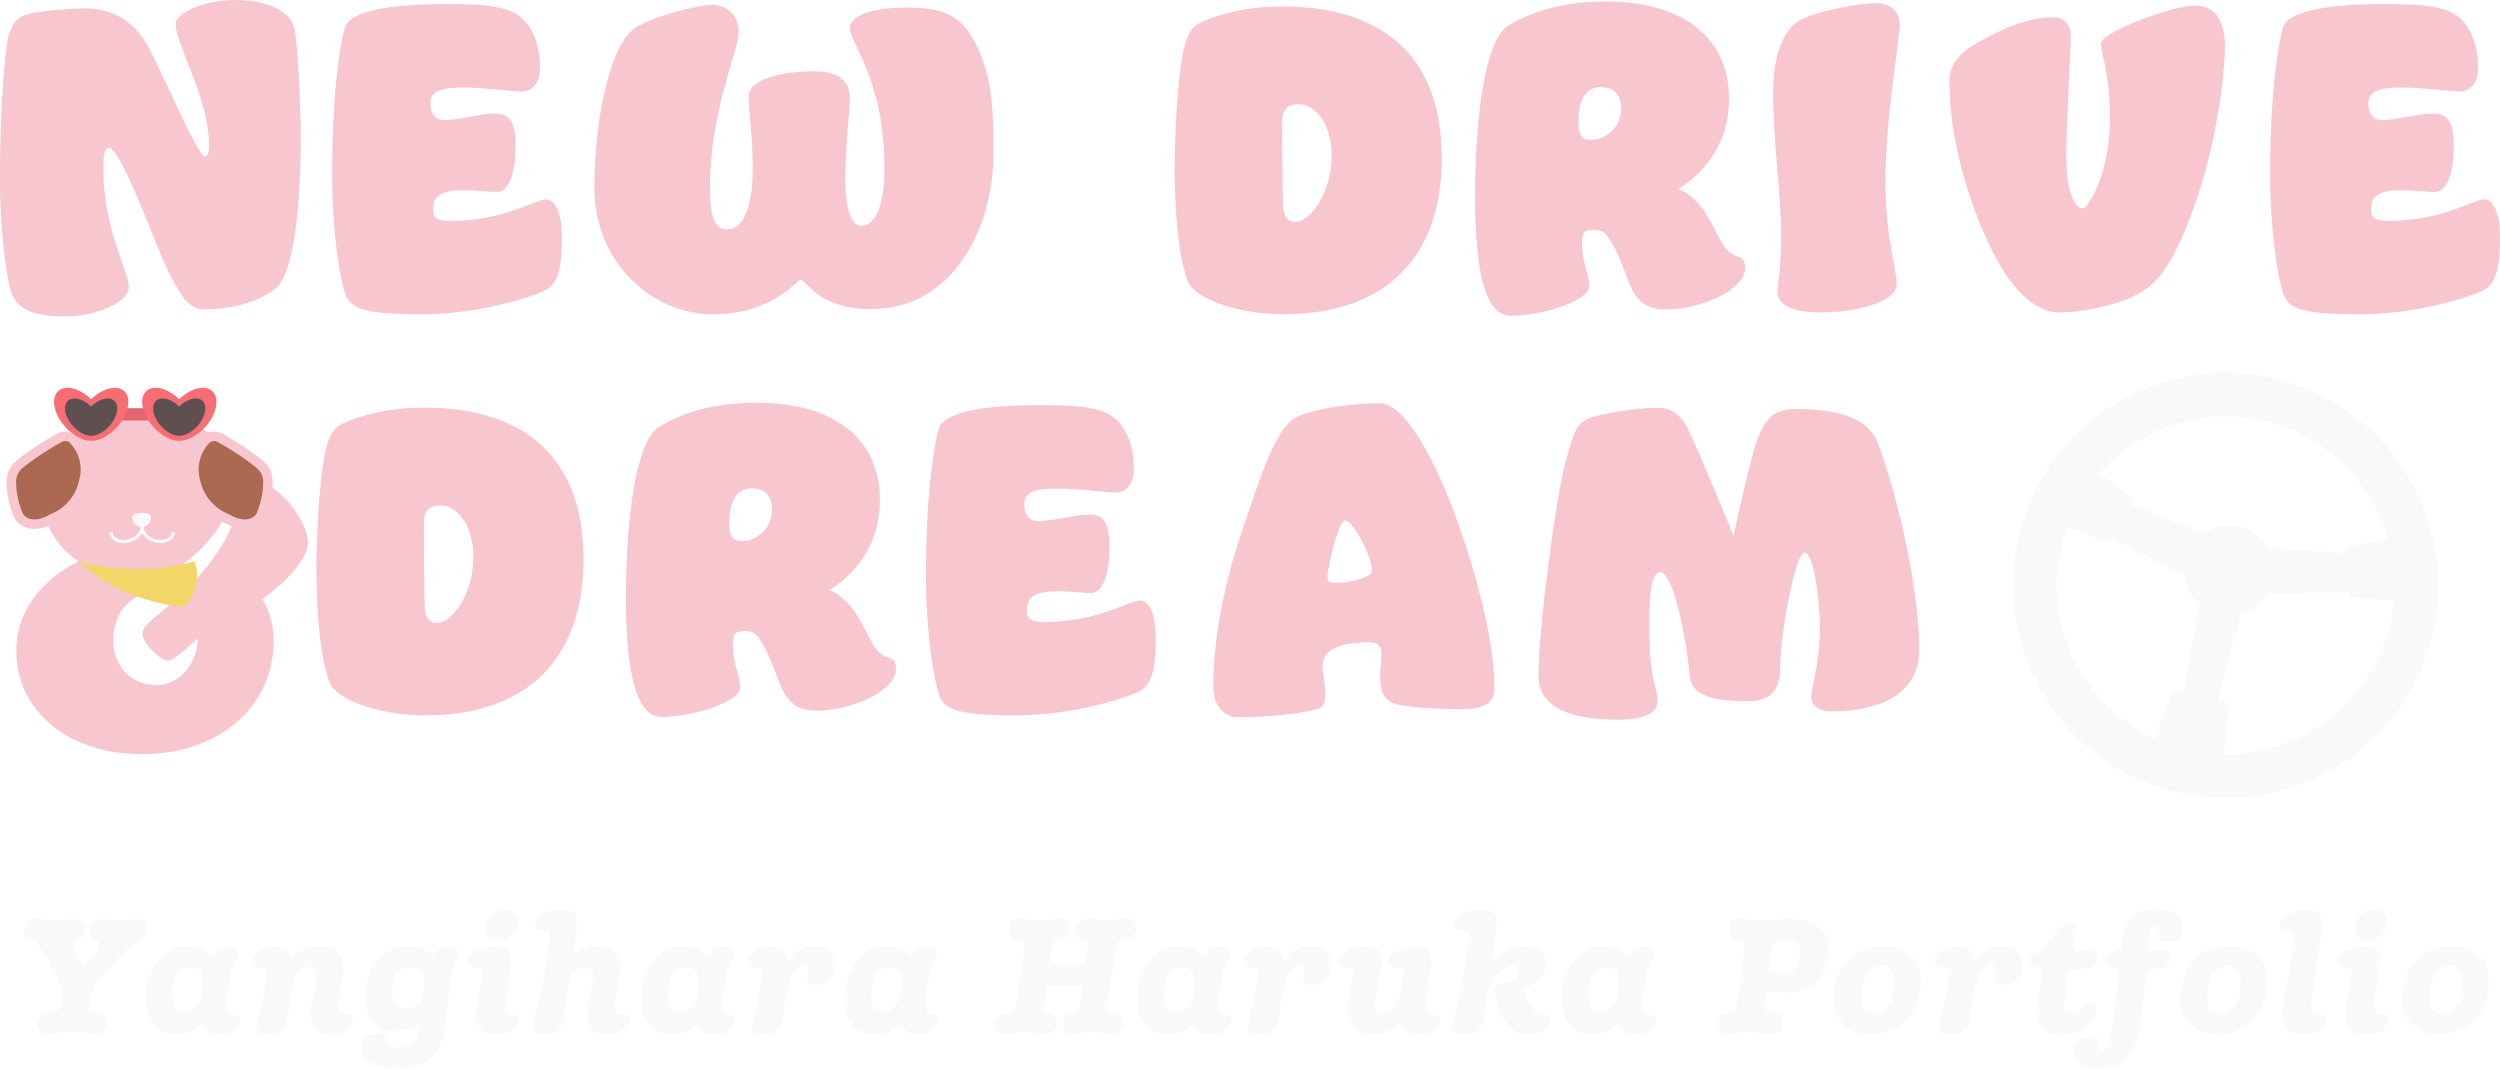
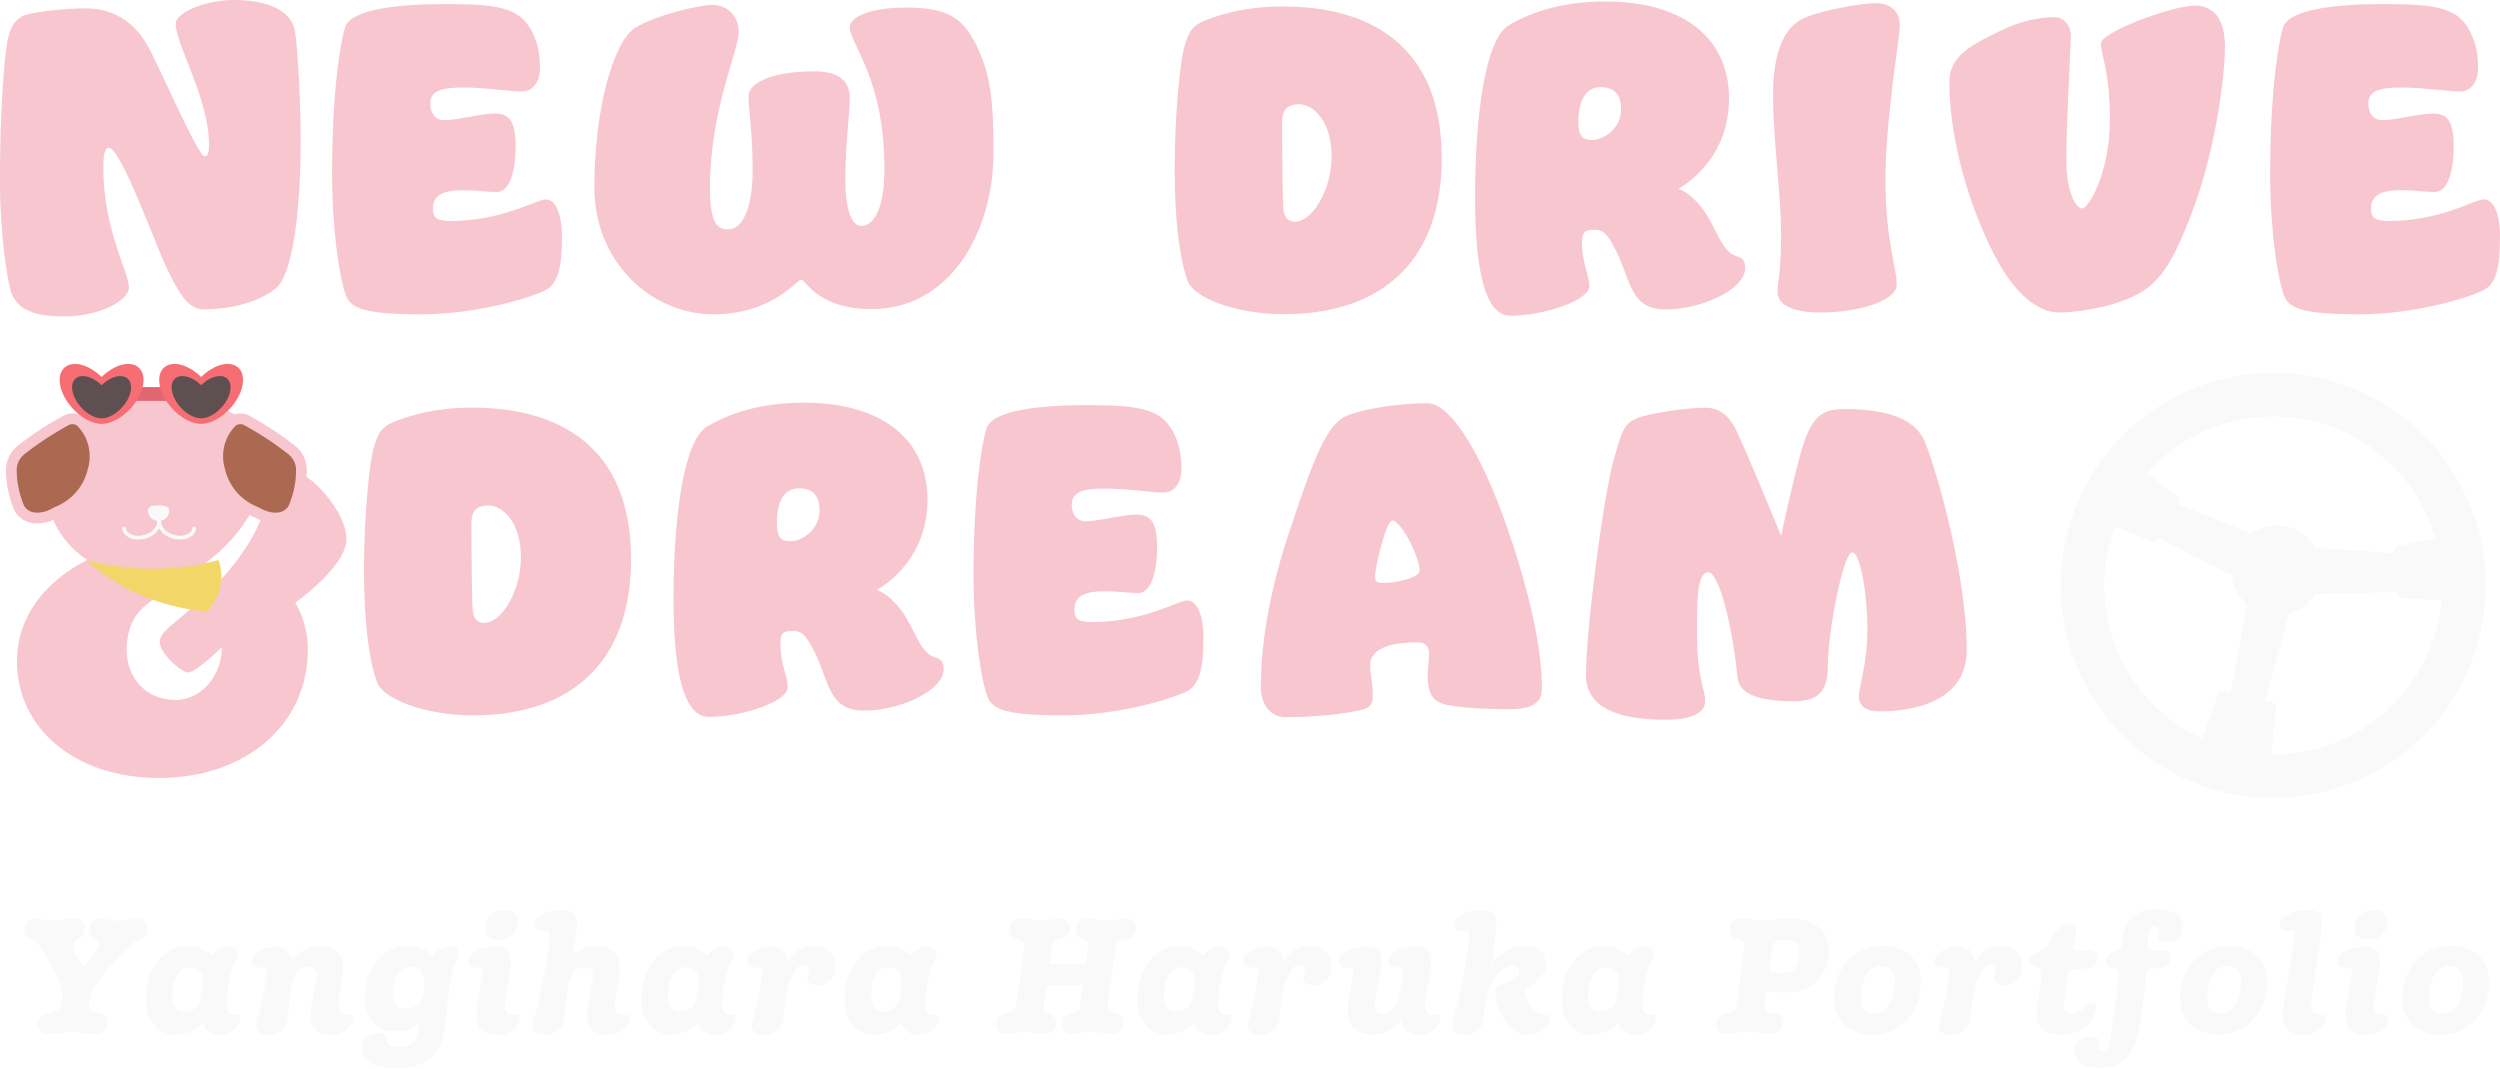
<svg xmlns="http://www.w3.org/2000/svg" id="_レイヤー_2" data-name="レイヤー 2" viewBox="0 0 262.8 112.27">
  <defs>
    <style>
      .cls-1 {
        fill: #5e5051;
      }

      .cls-1, .cls-2, .cls-3, .cls-4, .cls-5, .cls-6 {
        stroke-width: 0px;
      }

-       .cls-7 {
-         fill: none;
-         stroke: #f9f9f9;
-         stroke-linecap: round;
-         stroke-width: .35px;
-       }
- 
-       .cls-7, .cls-8 {
-         stroke-miterlimit: 10;
-       }
- 
      .cls-2 {
        fill: #f8c6cf;
-       }
- 
-       .cls-8 {
-         fill: #aa6950;
-         stroke: #f8c6cf;
      }

      .cls-3 {
        fill: #e26672;
      }

      .cls-4 {
        fill: #f2d768;
+       }
+ 
+       .cls-7 {
+         fill: none;
+         stroke: #f9f9f9;
+         stroke-linecap: round;
+         stroke-width: .4px;
+       }
+ 
+       .cls-7, .cls-8 {
+         stroke-miterlimit: 10;
+       }
+ 
+       .cls-8 {
+         fill: #aa6950;
+         stroke: #f8c6cf;
+         stroke-width: 1.13px;
      }

      .cls-5 {
        fill: #f9f9f9;
      }

      .cls-6 {
        fill: #f76d74;
      }
    </style>
  </defs>
  <g id="_レイヤー_1-2" data-name="レイヤー 1">
    <g>
      <path class="cls-5" d="m9.36,105.61c0,.71.37.76,1.15.9.37.07.76.44.76.97,0,.8-.41,1.2-1.49,1.2-.59,0-1.27-.2-2.27-.2s-1.85.2-2.37.2c-.83,0-1.2-.41-1.2-1.02,0-.75.61-1.03,1.08-1.13,1.25-.25,1.54-.64,1.54-1.91,0-1.44-1.74-4.3-2.44-5.25-.63-.85-1.59-.64-1.59-1.58,0-.76.46-1.22,1.46-1.22.64,0,.63.2,1.66.2s1.44-.2,2.12-.2c.75,0,1.15.41,1.15,1,0,1.51-1.22.66-1.22,1.93,0,.64.91,2.02,1.1,2.02.15,0,1.56-1.54,1.56-2.15,0-.86-.97-.46-.97-1.54,0-.88.53-1.25,1.46-1.25.66,0,.59.2,1.63.2s1.22-.2,1.88-.2c.76,0,1.13.44,1.13,1.02,0,1.07-.91,1.02-1.68,1.71-1.17,1.08-4.1,4.1-4.35,5.47-.08.46-.1.68-.1.85Z" />
      <path class="cls-5" d="m22.23,100.5c.49-.71,1.22-.97,1.8-.97.64,0,.98.34.98.75s-.3.61-.59,1.52c-.36,1.15-.63,2.74-.63,3.78,0,.83.25,1.1,1,1.1.22,0,.46.05.46.39,0,.36-.53,1.69-2.27,1.69-.68,0-1.41-.3-1.69-1.22-.73.76-1.69,1.22-2.93,1.22-1.59,0-3.03-1.34-3.03-3.68,0-3.61,2.22-5.64,4.32-5.64,1.05,0,1.98.34,2.59,1.05Zm-.88,2.68c0-1.08-.54-1.51-1.34-1.51-1.49,0-1.9,1.61-1.9,3.08,0,1.25.66,1.61,1.32,1.61,1.58,0,1.91-1.69,1.91-3.18Z" />
      <path class="cls-5" d="m28.28,108.76c-.88,0-1.35-.29-1.35-.95,0-.42.37-1.37.52-2.03.32-1.44.56-3.03.56-3.66,0-.42-.2-.42-.8-.42-.37,0-.75-.19-.75-.66,0-.73,1.13-1.51,2.39-1.51s1.69.73,1.83,1.32c.81-.88,1.9-1.41,2.78-1.41,1.98,0,2.62.91,2.62,2.44,0,1.25-.52,2.76-.52,3.78,0,.78.32,1.02,1.07,1.02.24,0,.49.05.49.39s-.49,1.69-2.32,1.69c-.88,0-2.15-.22-2.15-2.1,0-1.13.66-3.07.66-4.17,0-.47-.22-.85-1.03-.85s-1.39.93-1.56,1.74c-.25,1.25-.39,2.66-.44,3.32-.02.34-.17,2.05-2,2.05Z" />
      <path class="cls-5" d="m45.48,100.48c.49-.71,1.2-.95,1.8-.95.66,0,.93.36.93.76,0,.64-.68.81-1,3.71l-.46,4.03c-.37,3.18-2.27,4.23-5.03,4.23-2.49,0-3.74-.81-3.74-2.05s.98-1.64,1.83-1.64c1.49,0-.05,1.52,2.13,1.52,1.61,0,1.9-.86,2.18-2.54-.68.52-1.52.86-2.54.86-1.69,0-3.2-1-3.2-3.46,0-3.54,2.25-5.52,4.4-5.52,1.08,0,2.05.34,2.69,1.03Zm-.86,2.81c0-1.2-.61-1.63-1.46-1.63-1.51,0-1.9,1.37-1.9,2.76s.71,1.59,1.41,1.59c1.59,0,1.95-1.3,1.95-2.73Z" />
      <path class="cls-5" d="m50.76,102.12c0-.42-.2-.42-.8-.42-.37,0-.75-.19-.75-.66,0-.73,1.22-1.51,2.83-1.51,1.27,0,1.66.51,1.66,1.64,0,1.03-.63,3.52-.63,4.49,0,.78.31,1.02,1.05,1.02.24,0,.49.05.49.39s-.49,1.69-2.32,1.69c-.88,0-2.22-.22-2.22-2.1,0-1.13.68-3.62.68-4.54Zm3.68-5.18c0,1.07-.91,1.85-1.91,1.85s-1.49-.37-1.49-1.27c0-1.07.91-1.85,1.93-1.85s1.47.42,1.47,1.27Z" />
      <path class="cls-5" d="m64.62,105.66c0,.78.32,1.02,1.07,1.02.24,0,.49.05.49.39s-.49,1.69-2.32,1.69c-.88,0-2.15-.22-2.15-2.1,0-1.13.66-3.07.66-4.17,0-.47-.22-.85-1.03-.85s-1.39.93-1.56,1.74c-.25,1.25-.39,2.66-.44,3.32-.02.34-.17,2.05-2,2.05-.88,0-1.35-.29-1.35-.95,0-.42.37-1.37.52-2.03.32-1.44,1.27-5.83,1.27-7.52,0-.42-.2-.42-.8-.42-.37,0-.75-.19-.75-.66,0-.73,1.22-1.51,2.83-1.51,1.27,0,1.59.36,1.59,1.49,0,.66-.25,2.32-.42,3.22.73-.59,1.58-.93,2.29-.93,1.98,0,2.63.91,2.63,2.44,0,1.25-.53,2.76-.53,3.78Z" />
      <path class="cls-5" d="m74.33,100.5c.49-.71,1.22-.97,1.8-.97.64,0,.98.34.98.75s-.3.61-.59,1.52c-.36,1.15-.63,2.74-.63,3.78,0,.83.25,1.1,1,1.1.22,0,.46.05.46.39,0,.36-.53,1.69-2.27,1.69-.68,0-1.41-.3-1.69-1.22-.73.76-1.69,1.22-2.93,1.22-1.59,0-3.03-1.34-3.03-3.68,0-3.61,2.22-5.64,4.32-5.64,1.05,0,1.98.34,2.59,1.05Zm-.88,2.68c0-1.08-.54-1.51-1.34-1.51-1.49,0-1.9,1.61-1.9,3.08,0,1.25.66,1.61,1.32,1.61,1.58,0,1.91-1.69,1.91-3.18Z" />
      <path class="cls-5" d="m80.37,108.76c-.88,0-1.35-.29-1.35-.95,0-.42.37-1.37.53-2.03.32-1.44.56-3.03.56-3.66,0-.42-.2-.42-.8-.42-.37,0-.75-.19-.75-.66,0-.73,1.13-1.51,2.39-1.51s1.68.59,1.88,1.59c.58-.95,1.41-1.68,2.68-1.68,1.86,0,2.29,1.13,2.29,2.1,0,1.15-.78,2-1.76,2-.78,0-1.19-.25-1.19-.69,0-.22.17-.42.17-.85s-.24-.63-.54-.63c-.8,0-1.56,1.69-1.8,2.96-.17.97-.27,1.88-.31,2.37-.02.34-.17,2.05-2,2.05Z" />
      <path class="cls-5" d="m95.69,100.5c.49-.71,1.22-.97,1.8-.97.64,0,.98.34.98.75s-.3.61-.59,1.52c-.36,1.15-.63,2.74-.63,3.78,0,.83.25,1.1,1,1.1.22,0,.46.05.46.39,0,.36-.53,1.69-2.27,1.69-.68,0-1.41-.3-1.69-1.22-.73.76-1.69,1.22-2.93,1.22-1.59,0-3.03-1.34-3.03-3.68,0-3.61,2.22-5.64,4.32-5.64,1.05,0,1.98.34,2.59,1.05Zm-.88,2.68c0-1.08-.54-1.51-1.34-1.51-1.49,0-1.9,1.61-1.9,3.08,0,1.25.66,1.61,1.32,1.61,1.58,0,1.91-1.69,1.91-3.18Z" />
      <path class="cls-5" d="m113.81,103.6h-3.79l-.19,1.32c-.19,1.34-.19,1.46.44,1.59.37.08.76.44.76.97,0,.8-.41,1.2-1.49,1.2-.59,0-.78-.2-1.79-.2s-1.35.2-1.88.2c-.83,0-1.2-.42-1.2-1.03,0-.75.61-1.02,1.08-1.12.92-.19.98-.19,1.19-1.61l.64-4.59c.19-1.32.2-1.41-.73-1.59-.37-.07-.78-.44-.78-.98,0-.78.42-1.19,1.51-1.19.58,0,.78.2,1.81.2s1.32-.2,1.86-.2c.81,0,1.19.42,1.19,1.02,0,.76-.59,1-1.07,1.13-.64.19-.69.2-.9,1.61l-.15,1.05h3.79l.15-1.05c.2-1.41.17-1.42-.42-1.61-.36-.12-.76-.42-.76-.97,0-.78.44-1.19,1.49-1.19.54,0,.8.2,1.79.2s1.3-.2,1.9-.2c.81,0,1.19.42,1.19,1.02,0,.76-.61,1.07-1.08,1.15-1,.19-1,.27-1.19,1.59l-.66,4.59c-.2,1.42-.1,1.42.75,1.61.37.08.78.42.78.97,0,.78-.41,1.19-1.49,1.19-.54,0-.8-.2-1.83-.2s-1.27.2-1.86.2c-.81,0-1.19-.42-1.19-1.03,0-.75.61-1.03,1.07-1.14.66-.15.69-.25.88-1.59l.19-1.32Z" />
      <path class="cls-5" d="m126.47,100.5c.49-.71,1.22-.97,1.8-.97.64,0,.98.34.98.75s-.3.61-.59,1.52c-.36,1.15-.63,2.74-.63,3.78,0,.83.25,1.1,1,1.1.22,0,.46.05.46.39,0,.36-.53,1.69-2.27,1.69-.68,0-1.41-.3-1.69-1.22-.73.76-1.69,1.22-2.93,1.22-1.59,0-3.03-1.34-3.03-3.68,0-3.61,2.22-5.64,4.32-5.64,1.05,0,1.98.34,2.59,1.05Zm-.88,2.68c0-1.08-.54-1.51-1.34-1.51-1.49,0-1.9,1.61-1.9,3.08,0,1.25.66,1.61,1.32,1.61,1.58,0,1.91-1.69,1.91-3.18Z" />
      <path class="cls-5" d="m132.52,108.76c-.88,0-1.35-.29-1.35-.95,0-.42.37-1.37.52-2.03.32-1.44.56-3.03.56-3.66,0-.42-.2-.42-.8-.42-.37,0-.75-.19-.75-.66,0-.73,1.13-1.51,2.39-1.51s1.68.59,1.88,1.59c.58-.95,1.41-1.68,2.68-1.68,1.86,0,2.29,1.13,2.29,2.1,0,1.15-.78,2-1.76,2-.78,0-1.19-.25-1.19-.69,0-.22.17-.42.17-.85s-.24-.63-.54-.63c-.8,0-1.56,1.69-1.8,2.96-.17.97-.27,1.88-.31,2.37-.02.34-.17,2.05-2,2.05Z" />
      <path class="cls-5" d="m142.28,102.12c0-.42-.2-.42-.8-.42-.37,0-.75-.19-.75-.66,0-.73,1.22-1.51,2.83-1.51,1.27,0,1.66.51,1.66,1.64,0,1.03-.75,3.57-.75,4.54,0,.47.22.85,1.03.85s1.35-.81,1.54-1.61c.25-1.07.47-2.25.47-2.83,0-.42-.2-.42-.8-.42-.37,0-.75-.19-.75-.66,0-.73,1.22-1.51,2.83-1.51,1.27,0,1.66.51,1.66,1.64,0,1.03-.63,3.44-.63,4.4,0,.83.32,1.1,1.08,1.1.24,0,.49.05.49.39,0,.36-.47,1.69-2.29,1.69-.78,0-1.61-.37-1.81-1.51-.71.95-1.76,1.51-2.78,1.51-1.98,0-2.85-.95-2.85-2.61,0-1.13.58-3.12.58-4.03Z" />
      <path class="cls-5" d="m159.69,102.06c0-.44-.24-.58-.54-.58-1.35,0-2.57,1.83-2.86,3.1-.19.81-.25,1.64-.29,2.13-.02.34-.17,2.05-2,2.05-.88,0-1.35-.29-1.35-.95,0-.42.37-1.37.52-2.03.32-1.44,1.27-5.83,1.27-7.52,0-.42-.2-.42-.8-.42-.37,0-.75-.19-.75-.66,0-.73,1.22-1.51,2.83-1.51,1.27,0,1.59.36,1.59,1.49,0,.73-.37,3.3-.54,4.15.81-1.05,2-1.86,3.46-1.86,1.71,0,2.29.88,2.29,2.02,0,.97-1.19,2.05-2.29,2.44.1.66.64,2.78,2.29,2.78.24,0,.49.05.49.39s-.51,1.69-2.59,1.69-3.25-3.1-3.25-4.61c0-.98,2.52-.69,2.52-2.1Z" />
      <path class="cls-5" d="m171.07,100.5c.49-.71,1.22-.97,1.8-.97.64,0,.98.34.98.75s-.3.61-.59,1.52c-.36,1.15-.63,2.74-.63,3.78,0,.83.25,1.1,1,1.1.22,0,.46.05.46.39,0,.36-.53,1.69-2.27,1.69-.68,0-1.41-.3-1.69-1.22-.73.76-1.69,1.22-2.93,1.22-1.59,0-3.03-1.34-3.03-3.68,0-3.61,2.22-5.64,4.32-5.64,1.05,0,1.98.34,2.59,1.05Zm-.88,2.68c0-1.08-.54-1.51-1.34-1.51-1.49,0-1.9,1.61-1.9,3.08,0,1.25.66,1.61,1.32,1.61,1.58,0,1.91-1.69,1.91-3.18Z" />
      <path class="cls-5" d="m186.3,104.27c-.41,0-.64.07-.69.36l-.05.29c-.24,1.42.12,1.51,1.08,1.61.39.03.76.27.76.9,0,.85-.41,1.25-1.49,1.25-.54,0-1.12-.2-2.12-.2s-1.63.2-2.2.2c-.83,0-1.2-.41-1.2-1.02,0-.75.61-1.07,1.08-1.15.98-.17,1-.25,1.19-1.59l.64-4.59c.2-1.41.12-1.41-.73-1.61-.37-.08-.78-.42-.78-.97,0-.78.42-1.19,1.51-1.19.52,0,1.24.2,1.85.2,1.12,0,1.98-.2,2.88-.2,2.57,0,4.25,1.19,4.25,3.49,0,.78-.49,4.27-4.52,4.27-.59,0-1.08-.05-1.46-.05Zm0-4.64l-.3,2.15c-.05.37.02.52,1,.52,1.46,0,2.15-.22,2.15-2.32,0-1-.44-1.15-1.9-1.15-.66,0-.88.32-.95.8Z" />
      <path class="cls-5" d="m192.79,105.1c0-4.06,2.78-5.66,5.2-5.66,1.96,0,3.91,1.1,3.91,3.66,0,4.06-2.76,5.66-5.18,5.66-1.98,0-3.93-1.29-3.93-3.66Zm4.93-3.56c-1.44,0-2.1,1.61-2.1,3.49,0,1.03.47,1.52,1.46,1.52,1.44,0,2.1-1.61,2.1-3.51,0-.76-.39-1.51-1.46-1.51Z" />
      <path class="cls-5" d="m205.16,108.76c-.88,0-1.35-.29-1.35-.95,0-.42.37-1.37.52-2.03.32-1.44.56-3.03.56-3.66,0-.42-.2-.42-.8-.42-.37,0-.75-.19-.75-.66,0-.73,1.13-1.51,2.39-1.51s1.68.59,1.88,1.59c.58-.95,1.41-1.68,2.68-1.68,1.86,0,2.29,1.13,2.29,2.1,0,1.15-.78,2-1.76,2-.78,0-1.19-.25-1.19-.69,0-.22.17-.42.17-.85s-.24-.63-.54-.63c-.8,0-1.56,1.69-1.8,2.96-.17.97-.27,1.88-.31,2.37-.02.34-.17,2.05-2,2.05Z" />
      <path class="cls-5" d="m217.96,99.65c0,.25.1.34.34.34.31,0,.85-.12,1.24-.12.63,0,.95.25.95.8,0,.71-.54,1.02-.98,1.1-.85.17-2.05-.14-2.17.78-.34,2.66-.41,2.85-.41,3.01,0,.63.2.98.71.98,1.29,0,1.59-1.1,2.25-1.1.32,0,.47.19.47.54,0,.71-.98,2.78-3.71,2.78-2.12,0-2.56-1.27-2.56-2.41s.54-3.01.54-3.95c0-.46-.12-.59-.44-.66-.37-.08-.8-.34-.8-.81,0-.8,1.19-.76,1.68-1.39.41-.51,1.17-2.37,2.4-2.37.52,0,.78.22.78.63,0,.27-.31,1.39-.31,1.85Z" />
      <path class="cls-5" d="m222.15,107.25c.24-1.49.58-4.54.58-4.98,0-.29-.29-.46-.52-.53-.37-.08-.85-.27-.85-.71,0-.97,1.64-1.02,1.66-1.56.03-2.07,1.08-3.9,3.54-3.9s2.9,1.13,2.9,1.93c0,.93-.66,1.51-1.54,1.51s-1.02-.31-1.02-.53c0-.19.12-.36.12-.54,0-.29-.14-.64-.51-.64-.44,0-.73.88-.73,1.73,0,.73.07.95.69.95.31,0,.49-.12.83-.12.61,0,.86.25.86.76,0,.75-.52,1.05-.97,1.13-.75.15-1.42-.12-1.54.52-.2,1.12-.37,3.44-.63,5.03-.41,2.54-1.15,4.95-4.37,4.95-1.91,0-2.56-.97-2.56-1.78,0-.91.66-1.49,1.56-1.49.83,0,1,.3,1,.52,0,.19-.12.36-.12.54,0,.27.14.47.52.47.73,0,.78-1.37,1.08-3.29Z" />
      <path class="cls-5" d="m229.18,105.1c0-4.06,2.78-5.66,5.2-5.66,1.96,0,3.91,1.1,3.91,3.66,0,4.06-2.76,5.66-5.18,5.66-1.98,0-3.93-1.29-3.93-3.66Zm4.93-3.56c-1.44,0-2.1,1.61-2.1,3.49,0,1.03.47,1.52,1.46,1.52,1.44,0,2.1-1.61,2.1-3.51,0-.76-.39-1.51-1.46-1.51Z" />
      <path class="cls-5" d="m241.19,98.26c0-.42-.2-.42-.8-.42-.37,0-.75-.19-.75-.66,0-.73,1.22-1.51,2.83-1.51,1.27,0,1.59.36,1.59,1.49,0,1.69-1.1,7.08-1.1,8.5,0,.78.3,1.02,1.05,1.02.24,0,.49.05.49.39s-.49,1.69-2.32,1.69c-.88,0-2.22-.22-2.22-2.1,0-1.47,1.22-6.88,1.22-8.4Z" />
      <path class="cls-5" d="m247.24,102.12c0-.42-.2-.42-.8-.42-.37,0-.75-.19-.75-.66,0-.73,1.22-1.51,2.83-1.51,1.27,0,1.66.51,1.66,1.64,0,1.03-.63,3.52-.63,4.49,0,.78.31,1.02,1.05,1.02.24,0,.49.05.49.39s-.49,1.69-2.32,1.69c-.88,0-2.22-.22-2.22-2.1,0-1.13.68-3.62.68-4.54Zm3.68-5.18c0,1.07-.91,1.85-1.91,1.85s-1.49-.37-1.49-1.27c0-1.07.91-1.85,1.93-1.85s1.47.42,1.47,1.27Z" />
      <path class="cls-5" d="m252.52,105.1c0-4.06,2.78-5.66,5.2-5.66,1.96,0,3.91,1.1,3.91,3.66,0,4.06-2.76,5.66-5.18,5.66-1.98,0-3.93-1.29-3.93-3.66Zm4.93-3.56c-1.44,0-2.1,1.61-2.1,3.49,0,1.03.47,1.52,1.46,1.52,1.44,0,2.1-1.61,2.1-3.51,0-.76-.39-1.51-1.46-1.51Z" />
-       <path class="cls-5" d="m229.03,83.32c-12.01-2.72-19.57-14.7-16.85-26.72s14.7-19.57,26.72-16.85c12.01,2.72,19.57,14.7,16.85,26.72s-14.7,19.57-26.72,16.85Zm8.85-39.11c-9.56-2.16-19.09,3.85-21.25,13.41s3.85,19.09,13.41,21.25,19.09-3.85,21.25-13.41-3.85-19.09-13.41-21.25Z" />
-       <path class="cls-5" d="m215.34,53.81l2.85-5.07c.17-.3.56-.38.83-.18l4.84,3.55c.23.17.3.49.16.74l-2.14,3.81c-.14.25-.45.36-.71.25l-5.55-2.29c-.32-.13-.45-.51-.28-.81Z" />
-       <path class="cls-5" d="m254.09,62.58l-.39-5.8c-.02-.34-.34-.59-.68-.52l-5.9,1.12c-.28.05-.48.31-.46.6l.29,4.36c.02.29.25.52.54.53l6,.32c.34.02.62-.27.6-.61Z" />
-       <path class="cls-5" d="m229.37,60.34l-7.24-3.66c-.28-.14-.39-.49-.25-.77l1.33-2.64c.13-.26.45-.38.72-.27l7.73,3.09c.32.13.46.51.28.81l-1.82,3.21c-.15.26-.48.36-.75.23Z" />
-       <path class="cls-5" d="m238.61,62.43l8.11-.19c.31,0,.56-.27.56-.58l-.07-2.95c0-.3-.24-.54-.53-.56l-8.3-.54c-.35-.02-.63.26-.61.61l.26,3.68c.02.3.28.54.58.53Z" />
-       <path class="cls-5" d="m232.85,81.84l-6.62-1.5c-.33-.08-.53-.43-.41-.75l2.35-6.58c.1-.27.38-.43.66-.36l4.98,1.13c.28.06.47.33.44.61l-.71,6.95c-.03.34-.36.57-.69.5Z" />
-       <circle class="cls-5" cx="234.31" cy="59.97" r="4.73" />
-       <path class="cls-5" d="m232.33,74.52l-2.49-.56c-.3-.07-.49-.36-.43-.66l1.99-10.7c.06-.32.37-.52.69-.45l3.3.75c.32.07.51.39.43.7l-2.81,10.51c-.08.3-.38.48-.68.41Z" />
+       <path class="cls-5" d="m234.03,83.32c-12.01-2.72-19.57-14.7-16.85-26.72s14.7-19.57,26.72-16.85c12.01,2.72,19.57,14.7,16.85,26.72s-14.7,19.57-26.72,16.85Zm8.85-39.11c-9.56-2.16-19.09,3.85-21.25,13.41s3.85,19.09,13.41,21.25,19.09-3.85,21.25-13.41-3.85-19.09-13.41-21.25Z" />
+       <path class="cls-5" d="m220.34,53.81l2.85-5.07c.17-.3.56-.38.83-.18l4.84,3.55c.23.17.3.49.16.74l-2.14,3.81c-.14.25-.45.36-.71.25l-5.55-2.29c-.32-.13-.45-.51-.28-.81Z" />
+       <path class="cls-5" d="m259.09,62.58l-.39-5.8c-.02-.34-.34-.59-.68-.52l-5.9,1.12c-.28.05-.48.31-.46.6l.29,4.36c.02.29.25.52.54.53l6,.32c.34.02.62-.27.6-.61Z" />
+       <path class="cls-5" d="m234.37,60.34l-7.24-3.66c-.28-.14-.39-.49-.25-.77l1.33-2.64c.13-.26.45-.38.72-.27l7.73,3.09c.32.13.46.51.28.81l-1.82,3.21c-.15.26-.48.36-.75.23Z" />
+       <path class="cls-5" d="m243.61,62.43l8.11-.19c.31,0,.56-.27.56-.58l-.07-2.95c0-.3-.24-.54-.53-.56l-8.3-.54c-.35-.02-.63.26-.61.61l.26,3.68c.02.3.28.54.58.53Z" />
+       <path class="cls-5" d="m237.85,81.84l-6.62-1.5c-.33-.08-.53-.43-.41-.75l2.35-6.58c.1-.27.38-.43.66-.36l4.98,1.13c.28.06.47.33.44.61l-.71,6.95c-.03.34-.36.57-.69.5Z" />
+       <circle class="cls-5" cx="239.31" cy="59.97" r="4.73" />
+       <path class="cls-5" d="m237.33,74.52l-2.49-.56c-.3-.07-.49-.36-.43-.66l1.99-10.7c.06-.32.37-.52.69-.45l3.3.75c.32.07.51.39.43.7l-2.81,10.51c-.08.3-.38.48-.68.41Z" />
      <path class="cls-2" d="m31,3.19c.33,2.04.61,8.1.61,11.33,0,8.98-1.09,14.57-2.6,15.78-1.94,1.57-5.01,2.22-7.61,2.22-1.7,0-2.65-1.85-3.83-4.26-1.18-2.36-4.82-12.72-6.14-12.72-.43,0-.57.79-.57,2.13,0,6.48,2.69,10.92,2.69,12.54,0,1.39-3.12,3.05-6.71,3.05s-5.29-.83-5.81-3.05c-.52-2.22-1.04-6.94-1.04-11.15C0,11.2.47,6.15.76,4.44c.28-1.76,1.04-2.59,1.89-2.87.95-.32,4.21-.69,6.33-.69s4.77.74,6.57,3.98c1.18,2.08,5.25,11.57,5.95,11.57.43,0,.47-.56.47-1.25,0-4.81-3.5-10.5-3.5-12.68,0-1.16,3.07-2.5,6.14-2.5,3.5,0,6,1.11,6.38,3.19Z" />
      <path class="cls-2" d="m55.53,2.64c1.04,1.57,1.23,3.1,1.23,4.53,0,1.57-.85,2.45-1.89,2.45s-3.88-.42-6.14-.42-3.5.32-3.5,1.67c0,.97.47,1.76,1.46,1.76,1.46,0,3.83-.69,5.29-.69,1.37,0,2.22.51,2.22,3.38,0,3.15-.8,4.86-1.98,4.86-1.09,0-2.13-.19-3.5-.19-2.22,0-3.21.56-3.21,1.94,0,.83.24,1.3,1.84,1.3,5.53,0,9.03-2.27,10.02-2.27s1.7,1.43,1.7,3.89c0,3.24-.38,5-1.8,5.69-1.37.69-6.99,2.5-13,2.5s-7.37-.65-7.89-1.94c-.66-1.71-1.47-6.75-1.47-12.81,0-8.88.9-13.97,1.37-15.45.47-1.43,3.73-2.41,10.49-2.41,4.54,0,7.42.19,8.74,2.22Z" />
      <path class="cls-2" d="m95.13.79c4.35,0,6,.97,7.47,3.89,1.42,2.91,1.84,5.41,1.84,11.29,0,8.28-4.44,16.52-12.85,16.52-5.67,0-6.9-3.1-7.37-3.1s-2.98,3.65-9.26,3.65-12.48-5.27-12.48-13.37,1.98-15.31,4.3-16.75c2.27-1.39,6.85-2.41,8.13-2.41s2.74.92,2.74,2.87-3.02,8.19-3.02,16.38c0,3.75.8,4.35,1.89,4.35,1.61,0,2.6-2.36,2.6-6.29s-.43-5.97-.43-7.73c0-1.3,2.27-2.59,6.95-2.59,2.84,0,3.69,1.3,3.69,2.78s-.47,5.14-.47,8.47.66,5,1.7,5,2.41-1.3,2.41-6.01c0-9.58-3.64-13.09-3.64-14.9,0-.97,1.94-2.04,5.81-2.04Z" />
      <path class="cls-2" d="m151.56,16.56c0,11.66-7.14,16.47-16.59,16.47-5.15,0-9.4-1.76-10.07-3.38-.85-2.13-1.42-6.29-1.42-11.89s.57-11.38,1.04-12.91.76-2.17,2.36-2.78c1.61-.6,4.11-1.39,7.99-1.39,9.26,0,16.68,4.21,16.68,15.87Zm-16.78-3.75c0,4.21.05,8.56.14,9.25.14.97.61,1.25,1.23,1.25,1.7,0,3.83-3.19,3.83-6.89s-1.94-5.46-3.4-5.46c-1.09,0-1.8.42-1.8,1.85Z" />
      <path class="cls-2" d="m181.75,10.41c0,6.71-5.34,9.44-5.34,9.44,0,0,1.18.28,2.55,2.08,1.51,2.04,1.98,4.53,3.59,5,.61.19.9.42.9,1.25,0,2.27-4.63,4.35-8.36,4.35s-3.64-3.01-5.2-6.15c-.99-1.99-1.46-2.22-2.27-2.22s-1.32.05-1.32,1.3c0,2.31.76,3.33.76,4.63,0,1.53-4.92,3.1-8.27,3.1-2.69,0-3.73-4.77-3.73-12.49,0-8.37,1.04-16.56,3.54-18.04,2.6-1.53,5.86-2.5,10.21-2.5,7.61,0,12.95,3.42,12.95,10.27Zm-15.83,2.36c0,1.76.57,1.94,1.51,1.94,1.09,0,2.98-1.16,2.98-3.24,0-1.57-.76-2.31-2.17-2.31-1.56,0-2.32,1.43-2.32,3.61Z" />
      <path class="cls-2" d="m199.71,2.59c0,1.39-1.51,9.85-1.51,16.29s1.18,9.16,1.18,11.01-4.3,2.96-7.99,2.96-4.54-1.2-4.54-2.17.38-2.08.38-6.11-.85-10.09-.85-14.62,1.23-7.17,3.26-8.05c2.17-.93,6.24-1.57,7.51-1.57,1.65,0,2.55.93,2.55,2.27Z" />
      <path class="cls-2" d="m233.88,5.04c0,2.82-.9,10.22-3.21,16.61-2.36,6.43-3.83,8.28-6.47,9.53-2.69,1.25-6.24,1.67-7.75,1.67-2.03,0-4.21-1.67-6-4.63-2.32-3.79-5.53-11.98-5.53-19.62,0-2.78,2.41-3.93,5.58-5.46,2.6-1.25,4.82-1.34,5.48-1.34.71,0,1.7.6,1.7,1.94s-.47,9.16-.47,12.95,1.09,5.23,1.7,5.23c.57,0,2.88-3.61,2.88-9.39,0-5.04-.94-6.75-.94-7.96s7.56-3.98,9.83-3.98,3.21,1.67,3.21,4.44Z" />
      <path class="cls-2" d="m259.26,2.64c1.04,1.57,1.23,3.1,1.23,4.53,0,1.57-.85,2.45-1.89,2.45s-3.88-.42-6.14-.42-3.5.32-3.5,1.67c0,.97.47,1.76,1.46,1.76,1.46,0,3.83-.69,5.29-.69,1.37,0,2.22.51,2.22,3.38,0,3.15-.8,4.86-1.98,4.86-1.09,0-2.13-.19-3.5-.19-2.22,0-3.21.56-3.21,1.94,0,.83.24,1.3,1.84,1.3,5.53,0,9.03-2.27,10.02-2.27s1.7,1.43,1.7,3.89c0,3.24-.38,5-1.8,5.69-1.37.69-6.99,2.5-13,2.5s-7.37-.65-7.89-1.94c-.66-1.71-1.47-6.75-1.47-12.81,0-8.88.9-13.97,1.37-15.45.47-1.43,3.73-2.41,10.49-2.41,4.54,0,7.42.19,8.74,2.22Z" />
-       <path class="cls-2" d="m61.34,58.73c0,11.66-7.14,16.47-16.59,16.47-5.15,0-9.4-1.76-10.07-3.38-.85-2.13-1.42-6.29-1.42-11.89s.57-11.38,1.04-12.91.76-2.17,2.36-2.78c1.61-.6,4.11-1.39,7.99-1.39,9.26,0,16.68,4.21,16.68,15.87Zm-16.78-3.75c0,4.21.05,8.56.14,9.25.14.97.61,1.25,1.23,1.25,1.7,0,3.83-3.19,3.83-6.89s-1.94-5.46-3.4-5.46c-1.09,0-1.8.42-1.8,1.85Z" />
-       <path class="cls-2" d="m92.49,52.58c0,6.71-5.34,9.44-5.34,9.44,0,0,1.18.28,2.55,2.08,1.51,2.04,1.98,4.53,3.59,5,.61.19.9.42.9,1.25,0,2.27-4.63,4.35-8.36,4.35s-3.64-3.01-5.2-6.15c-.99-1.99-1.46-2.22-2.27-2.22s-1.32.05-1.32,1.3c0,2.31.76,3.33.76,4.63,0,1.53-4.91,3.1-8.27,3.1-2.69,0-3.73-4.77-3.73-12.49,0-8.37,1.04-16.56,3.54-18.04,2.6-1.53,5.86-2.5,10.21-2.5,7.61,0,12.95,3.42,12.95,10.27Zm-15.83,2.36c0,1.76.57,1.94,1.51,1.94,1.09,0,2.98-1.16,2.98-3.24,0-1.57-.76-2.31-2.17-2.31-1.56,0-2.32,1.43-2.32,3.61Z" />
-       <path class="cls-2" d="m117.96,44.8c1.04,1.57,1.23,3.1,1.23,4.53,0,1.57-.85,2.45-1.89,2.45s-3.88-.42-6.14-.42-3.5.32-3.5,1.67c0,.97.47,1.76,1.46,1.76,1.46,0,3.83-.69,5.29-.69,1.37,0,2.22.51,2.22,3.38,0,3.15-.8,4.86-1.98,4.86-1.09,0-2.13-.19-3.5-.19-2.22,0-3.21.56-3.21,1.94,0,.83.24,1.3,1.84,1.3,5.53,0,9.03-2.27,10.02-2.27s1.7,1.43,1.7,3.89c0,3.24-.38,5-1.8,5.69-1.37.69-6.99,2.5-13,2.5s-7.37-.65-7.89-1.94c-.66-1.71-1.47-6.75-1.47-12.81,0-8.88.9-13.97,1.37-15.45.47-1.43,3.73-2.41,10.49-2.41,4.54,0,7.42.19,8.74,2.22Z" />
-       <path class="cls-2" d="m154.06,57.3c2.98,9.25,3.02,13.56,3.02,15.17s-1.42,2.08-3.4,2.08-4.25-.09-6.14-.37c-1.84-.28-2.46-1.06-2.46-3.19,0-.79.14-1.57.14-2.27,0-.74-.38-1.2-1.18-1.2-2.22,0-5.01.37-5.01,2.41,0,1.02.28,1.8.28,3.19s-.76,1.39-1.75,1.62c-2.36.51-5.62.65-7.47.65-1.28,0-2.55-1.06-2.55-3.15s.14-7.77,2.93-16.15c2.65-8,4.02-11.57,6.14-12.4,2.08-.83,5.81-1.3,8.46-1.3,2.5,0,6,5.69,8.98,14.9Zm-14.51,3.19c0,.6.09.79.9.79,1.7,0,3.78-.69,3.78-1.25,0-1.62-2.03-5.32-2.84-5.32-.71,0-1.84,5-1.84,5.78Z" />
-       <path class="cls-2" d="m177.22,44.67c.71,1.16,5.01,11.66,5.01,11.66,0,0,.99-4.67,1.84-7.87,1.13-4.35,2.08-5.46,4.77-5.46,4.35,0,7.32.93,8.41,3.24,1.04,2.27,4.49,13.79,4.49,22.11,0,6.15-7.28,6.43-9.07,6.43s-2.27-.74-2.27-1.62.9-3.38.9-6.99-.71-8.1-1.61-8.1-2.55,8.24-2.55,12.03c0,3.29-1.84,3.61-3.69,3.61-3.26,0-5.62-.6-5.81-2.54-.43-4.67-1.84-11.01-3.07-11.01s-1.18,3.28-1.18,6.34c0,5,.85,5.78.85,7.22,0,1.34-1.7,1.94-4.16,1.94-5.1,0-8.36-1.34-8.36-4.67,0-4.67,1.8-18.78,2.93-22.72.95-3.33,1.13-3.98,3.12-4.53,1.94-.51,4.96-.88,6.47-.88,1.32,0,2.22.6,2.98,1.8Z" />
-       <path class="cls-2" d="m16.19,61.51c-1.86,1.23-2.99,1.77-3.71,3.2-.13.26-.57,1.25-.57,2.59,0,2.81,1.95,4.72,4.51,4.72s4.36-2.41,4.36-4.92c0,0-2.41,2.36-3.13,2.36s-2.67-1.81-2.67-2.81c0-1.3,2.41-2.16,5.74-5.87,3.13-3.46,3.79-5.77,4.82-8.53.36-.95.77-1.56,1.64-1.56,1.74,0,5.18,3.81,5.18,6.37s-4.77,5.92-4.77,5.92c.41.65,1.18,2.26,1.18,4.36,0,7.02-5.84,11.94-13.84,11.94s-13.22-4.77-13.22-10.84c0-6.62,6.56-9.43,6.56-9.43-1.33-.85-3.79-3.06-3.79-6.82,0-5.07,4.77-8.48,10.82-8.48,3.25,0,8.01,1.3,9.23,4.82,1.3,3.76-2.09,8.17-4.36,10.04-1.87,1.54-3.97,2.93-3.97,2.93Z" />
-       <path class="cls-8" d="m7.79,46.28c-.39-.43-1.02-.54-1.53-.26-.81.44-1.67.96-2.56,1.57-.57.39-1.09.77-1.58,1.16-.59.46-.93,1.17-.93,1.92,0,.42.04.88.12,1.37.14.83.37,1.53.59,2.06.03.08.07.15.12.22.15.22.32.37.46.46.76.52,1.92.4,2.97-.24.5-.2,1.57-.7,2.41-1.84.58-.78.82-1.54.93-2.02.11-.38.4-1.51-.07-2.84-.24-.67-.59-1.18-.93-1.55Z" />
-       <path class="cls-8" d="m21.57,46.28c.39-.43,1.02-.54,1.53-.26.81.44,1.67.96,2.56,1.57.57.39,1.09.77,1.58,1.16.59.46.93,1.17.93,1.92,0,.42-.04.88-.12,1.37-.14.83-.37,1.53-.59,2.06-.03.08-.07.15-.12.22-.15.22-.32.37-.46.46-.76.52-1.92.4-2.97-.24-.5-.2-1.57-.7-2.41-1.84-.58-.78-.82-1.54-.93-2.02-.11-.38-.4-1.51.07-2.84.24-.67.59-1.18.93-1.55Z" />
-       <path class="cls-4" d="m19.34,63.81c-1.55-.15-4.04-.57-6.71-1.82-2.08-.98-3.54-2.12-4.48-2.98,1.61.43,4.1.92,7.15.79,2.09-.09,3.84-.44,5.15-.79.17.47.44,1.47.1,2.7-.28,1.02-.87,1.74-1.23,2.11Z" />
-       <rect class="cls-3" x="12.06" y="42.91" width="4.29" height="1.29" />
-       <path class="cls-6" d="m12.72,40.9c-.84-.39-2.13.08-3.14,1.07-1.01-.99-2.3-1.46-3.14-1.07-1.03.48-1.01,2.05.05,3.52.81,1.13,1.99,1.86,2.96,1.92,0,0,0,0,0,0,.03,0,.06,0,.09,0,.02,0,.03,0,.05,0,.02,0,.03,0,.05,0,.03,0,.06,0,.09,0,0,0,0,0,0,0,.97-.06,2.15-.8,2.96-1.92,1.05-1.47,1.07-3.04.05-3.52Z" />
-       <path class="cls-1" d="m11.79,41.98c-.59-.28-1.5.06-2.21.75-.72-.7-1.62-1.03-2.21-.75-.72.34-.71,1.45.03,2.48.57.79,1.4,1.31,2.08,1.35,0,0,0,0,0,0,.02,0,.04,0,.06,0,.01,0,.02,0,.04,0,.01,0,.02,0,.04,0,.02,0,.04,0,.06,0,0,0,0,0,0,0,.68-.05,1.51-.56,2.08-1.35.74-1.03.76-2.14.03-2.48Z" />
-       <path class="cls-6" d="m21.98,40.9c-.84-.39-2.13.08-3.14,1.07-1.01-.99-2.3-1.46-3.14-1.07-1.03.48-1.01,2.05.05,3.52.81,1.13,1.99,1.86,2.96,1.92,0,0,0,0,0,0,.03,0,.06,0,.09,0,.02,0,.03,0,.05,0,.02,0,.03,0,.05,0,.03,0,.06,0,.09,0,0,0,0,0,0,0,.97-.06,2.15-.8,2.96-1.92,1.05-1.47,1.07-3.04.05-3.52Z" />
-       <path class="cls-1" d="m21.05,41.98c-.59-.28-1.5.06-2.21.75-.72-.7-1.62-1.03-2.21-.75-.72.34-.71,1.45.03,2.48.57.79,1.4,1.31,2.08,1.35,0,0,0,0,0,0,.02,0,.04,0,.06,0,.01,0,.02,0,.04,0,.01,0,.02,0,.04,0,.02,0,.04,0,.06,0,0,0,0,0,0,0,.68-.05,1.51-.56,2.08-1.35.74-1.03.76-2.14.03-2.48Z" />
-       <path class="cls-5" d="m14.89,55.37h0c-.43,0-.8-.24-.9-.58l-.08-.26c-.08-.26.13-.53.46-.57.16-.02.34-.03.54-.03.18,0,.35.01.5.03.33.04.54.31.46.57l-.08.26c-.1.34-.47.58-.9.58Z" />
-       <path class="cls-7" d="m14.94,55.45c0,.46-.48,1.31-1.73,1.46-.82.1-1.52-.37-1.52-.84" />
-       <path class="cls-7" d="m14.94,55.45c0,.46.48,1.31,1.73,1.46.82.1,1.52-.37,1.52-.84" />
+       <path class="cls-2" d="m66.34,58.73c0,11.66-7.14,16.47-16.59,16.47-5.15,0-9.4-1.76-10.07-3.38-.85-2.13-1.42-6.29-1.42-11.89s.57-11.38,1.04-12.91.76-2.17,2.36-2.78c1.61-.6,4.11-1.39,7.99-1.39,9.26,0,16.68,4.21,16.68,15.87Zm-16.78-3.75c0,4.21.05,8.56.14,9.25.14.97.61,1.25,1.23,1.25,1.7,0,3.83-3.19,3.83-6.89s-1.94-5.46-3.4-5.46c-1.09,0-1.8.42-1.8,1.85Z" />
+       <path class="cls-2" d="m97.49,52.58c0,6.71-5.34,9.44-5.34,9.44,0,0,1.18.28,2.55,2.08,1.51,2.04,1.98,4.53,3.59,5,.61.19.9.42.9,1.25,0,2.27-4.63,4.35-8.36,4.35s-3.64-3.01-5.2-6.15c-.99-1.99-1.46-2.22-2.27-2.22s-1.32.05-1.32,1.3c0,2.31.76,3.33.76,4.63,0,1.53-4.91,3.1-8.27,3.1-2.69,0-3.73-4.77-3.73-12.49,0-8.37,1.04-16.56,3.54-18.04,2.6-1.53,5.86-2.5,10.21-2.5,7.61,0,12.95,3.42,12.95,10.27Zm-15.83,2.36c0,1.76.57,1.94,1.51,1.94,1.09,0,2.98-1.16,2.98-3.24,0-1.57-.76-2.31-2.17-2.31-1.56,0-2.32,1.43-2.32,3.61Z" />
+       <path class="cls-2" d="m122.96,44.8c1.04,1.57,1.23,3.1,1.23,4.53,0,1.57-.85,2.45-1.89,2.45s-3.88-.42-6.14-.42-3.5.32-3.5,1.67c0,.97.47,1.76,1.46,1.76,1.46,0,3.83-.69,5.29-.69,1.37,0,2.22.51,2.22,3.38,0,3.15-.8,4.86-1.98,4.86-1.09,0-2.13-.19-3.5-.19-2.22,0-3.21.56-3.21,1.94,0,.83.24,1.3,1.84,1.3,5.53,0,9.03-2.27,10.02-2.27s1.7,1.43,1.7,3.89c0,3.24-.38,5-1.8,5.69-1.37.69-6.99,2.5-13,2.5s-7.37-.65-7.89-1.94c-.66-1.71-1.47-6.75-1.47-12.81,0-8.88.9-13.97,1.37-15.45.47-1.43,3.73-2.41,10.49-2.41,4.54,0,7.42.19,8.74,2.22Z" />
+       <path class="cls-2" d="m159.06,57.3c2.98,9.25,3.02,13.56,3.02,15.17s-1.42,2.08-3.4,2.08-4.25-.09-6.14-.37c-1.84-.28-2.46-1.06-2.46-3.19,0-.79.14-1.57.14-2.27,0-.74-.38-1.2-1.18-1.2-2.22,0-5.01.37-5.01,2.41,0,1.02.28,1.8.28,3.19s-.76,1.39-1.75,1.62c-2.36.51-5.62.65-7.47.65-1.28,0-2.55-1.06-2.55-3.15s.14-7.77,2.93-16.15c2.65-8,4.02-11.57,6.14-12.4,2.08-.83,5.81-1.3,8.46-1.3,2.5,0,6,5.69,8.98,14.9Zm-14.51,3.19c0,.6.09.79.9.79,1.7,0,3.78-.69,3.78-1.25,0-1.62-2.03-5.32-2.84-5.32-.71,0-1.84,5-1.84,5.78Z" />
+       <path class="cls-2" d="m182.22,44.67c.71,1.16,5.01,11.66,5.01,11.66,0,0,.99-4.67,1.84-7.87,1.13-4.35,2.08-5.46,4.77-5.46,4.35,0,7.32.93,8.41,3.24,1.04,2.27,4.49,13.79,4.49,22.11,0,6.15-7.28,6.43-9.07,6.43s-2.27-.74-2.27-1.62.9-3.38.9-6.99-.71-8.1-1.61-8.1-2.55,8.24-2.55,12.03c0,3.29-1.84,3.61-3.69,3.61-3.26,0-5.62-.6-5.81-2.54-.43-4.67-1.84-11.01-3.07-11.01s-1.18,3.28-1.18,6.34c0,5,.85,5.78.85,7.22,0,1.34-1.7,1.94-4.16,1.94-5.1,0-8.36-1.34-8.36-4.67,0-4.67,1.8-18.78,2.93-22.72.95-3.33,1.13-3.98,3.12-4.53,1.94-.51,4.96-.88,6.47-.88,1.32,0,2.22.6,2.98,1.8Z" />
+       <g>
+         <path class="cls-2" d="m18.15,61.7c-2.11,1.39-3.38,2-4.2,3.62-.15.3-.64,1.41-.64,2.93,0,3.18,2.2,5.33,5.1,5.33s4.92-2.72,4.92-5.56c0,0-2.72,2.66-3.53,2.66s-3.01-2.04-3.01-3.18c0-1.47,2.72-2.44,6.49-6.63,3.53-3.91,4.29-6.52,5.44-9.64.41-1.08.87-1.76,1.85-1.76,1.97,0,5.85,4.31,5.85,7.2s-5.39,6.69-5.39,6.69c.46.74,1.33,2.55,1.33,4.93,0,7.94-6.6,13.49-15.64,13.49s-14.94-5.39-14.94-12.25c0-7.48,7.41-10.66,7.41-10.66-1.51-.96-4.29-3.46-4.29-7.71,0-5.73,5.39-9.58,12.22-9.58,3.67,0,9.05,1.47,10.43,5.44,1.47,4.25-2.36,9.23-4.92,11.35-2.11,1.75-4.49,3.31-4.49,3.31Z" />
+         <path class="cls-8" d="m8.66,44.49c-.44-.49-1.16-.61-1.73-.29-.92.5-1.89,1.09-2.9,1.77-.64.44-1.23.87-1.79,1.31-.67.52-1.06,1.32-1.05,2.17,0,.47.04.99.13,1.55.15.94.42,1.73.67,2.33.04.09.08.17.13.24.17.25.36.41.52.52.86.59,2.16.45,3.35-.27.56-.22,1.77-.79,2.73-2.08.65-.88.93-1.74,1.06-2.29.13-.43.45-1.71-.08-3.21-.27-.76-.67-1.33-1.05-1.75Z" />
+         <path class="cls-8" d="m24.22,44.49c.44-.49,1.16-.61,1.73-.29.92.5,1.89,1.09,2.9,1.77.64.44,1.23.87,1.79,1.31.67.52,1.06,1.32,1.05,2.17,0,.47-.04.99-.13,1.55-.15.94-.42,1.73-.67,2.33-.04.09-.08.17-.13.24-.17.25-.36.41-.52.52-.86.59-2.16.45-3.35-.27-.56-.22-1.77-.79-2.73-2.08-.65-.88-.93-1.74-1.06-2.29-.13-.43-.45-1.71.08-3.21.27-.76.67-1.33,1.05-1.75Z" />
+         <path class="cls-4" d="m21.7,64.3c-1.75-.17-4.56-.64-7.58-2.06-2.35-1.1-4-2.4-5.06-3.37,1.82.49,4.64,1.04,8.09.89,2.36-.1,4.34-.49,5.82-.89.19.53.5,1.67.12,3.05-.32,1.16-.99,1.96-1.39,2.38Z" />
+         <rect class="cls-3" x="13.48" y="40.69" width="4.85" height="1.45" />
+         <path class="cls-6" d="m14.23,38.41c-.95-.44-2.4.09-3.55,1.21-1.15-1.12-2.6-1.65-3.55-1.21-1.16.54-1.14,2.32.05,3.97.91,1.27,2.24,2.1,3.34,2.17,0,0,0,0,0,0,.03,0,.07,0,.1,0,.02,0,.04,0,.06,0,.02,0,.04,0,.06,0,.03,0,.07,0,.1,0,0,0,0,0,0,0,1.09-.07,2.43-.9,3.34-2.17,1.19-1.66,1.21-3.44.05-3.97Z" />
+         <path class="cls-1" d="m13.18,39.64c-.67-.31-1.69.06-2.5.85-.81-.79-1.83-1.16-2.5-.85-.82.38-.8,1.63.04,2.8.64.9,1.58,1.48,2.35,1.53,0,0,0,0,0,0,.02,0,.05,0,.07,0,.01,0,.03,0,.04,0,.01,0,.03,0,.04,0,.02,0,.05,0,.07,0,0,0,0,0,0,0,.77-.05,1.71-.64,2.35-1.53.84-1.17.85-2.42.04-2.8Z" />
+         <path class="cls-6" d="m24.69,38.41c-.95-.44-2.4.09-3.55,1.21-1.15-1.12-2.6-1.65-3.55-1.21-1.16.54-1.14,2.32.05,3.97.91,1.27,2.24,2.1,3.34,2.17,0,0,0,0,0,0,.03,0,.07,0,.1,0,.02,0,.04,0,.06,0,.02,0,.04,0,.06,0,.03,0,.07,0,.1,0,0,0,0,0,0,0,1.09-.07,2.43-.9,3.34-2.17,1.19-1.66,1.21-3.44.05-3.97Z" />
+         <path class="cls-1" d="m23.64,39.64c-.67-.31-1.69.06-2.5.85-.81-.79-1.83-1.16-2.5-.85-.82.38-.8,1.63.04,2.8.64.9,1.58,1.48,2.35,1.53,0,0,0,0,0,0,.02,0,.05,0,.07,0,.01,0,.03,0,.04,0,.01,0,.03,0,.04,0,.02,0,.05,0,.07,0,0,0,0,0,0,0,.77-.05,1.71-.64,2.35-1.53.84-1.17.85-2.42.04-2.8Z" />
+         <path class="cls-5" d="m16.67,54.76h0c-.48,0-.9-.27-1.02-.65l-.09-.29c-.09-.3.15-.6.52-.65.18-.02.39-.04.61-.04.2,0,.39.01.57.04.37.05.61.35.52.65l-.09.29c-.12.38-.54.65-1.02.65Z" />
+         <path class="cls-7" d="m16.73,54.86c0,.52-.54,1.48-1.96,1.65-.93.11-1.72-.42-1.72-.95" />
+         <path class="cls-7" d="m16.73,54.86c0,.52.54,1.48,1.96,1.65.93.11,1.72-.42,1.72-.95" />
+       </g>
    </g>
  </g>
</svg>
